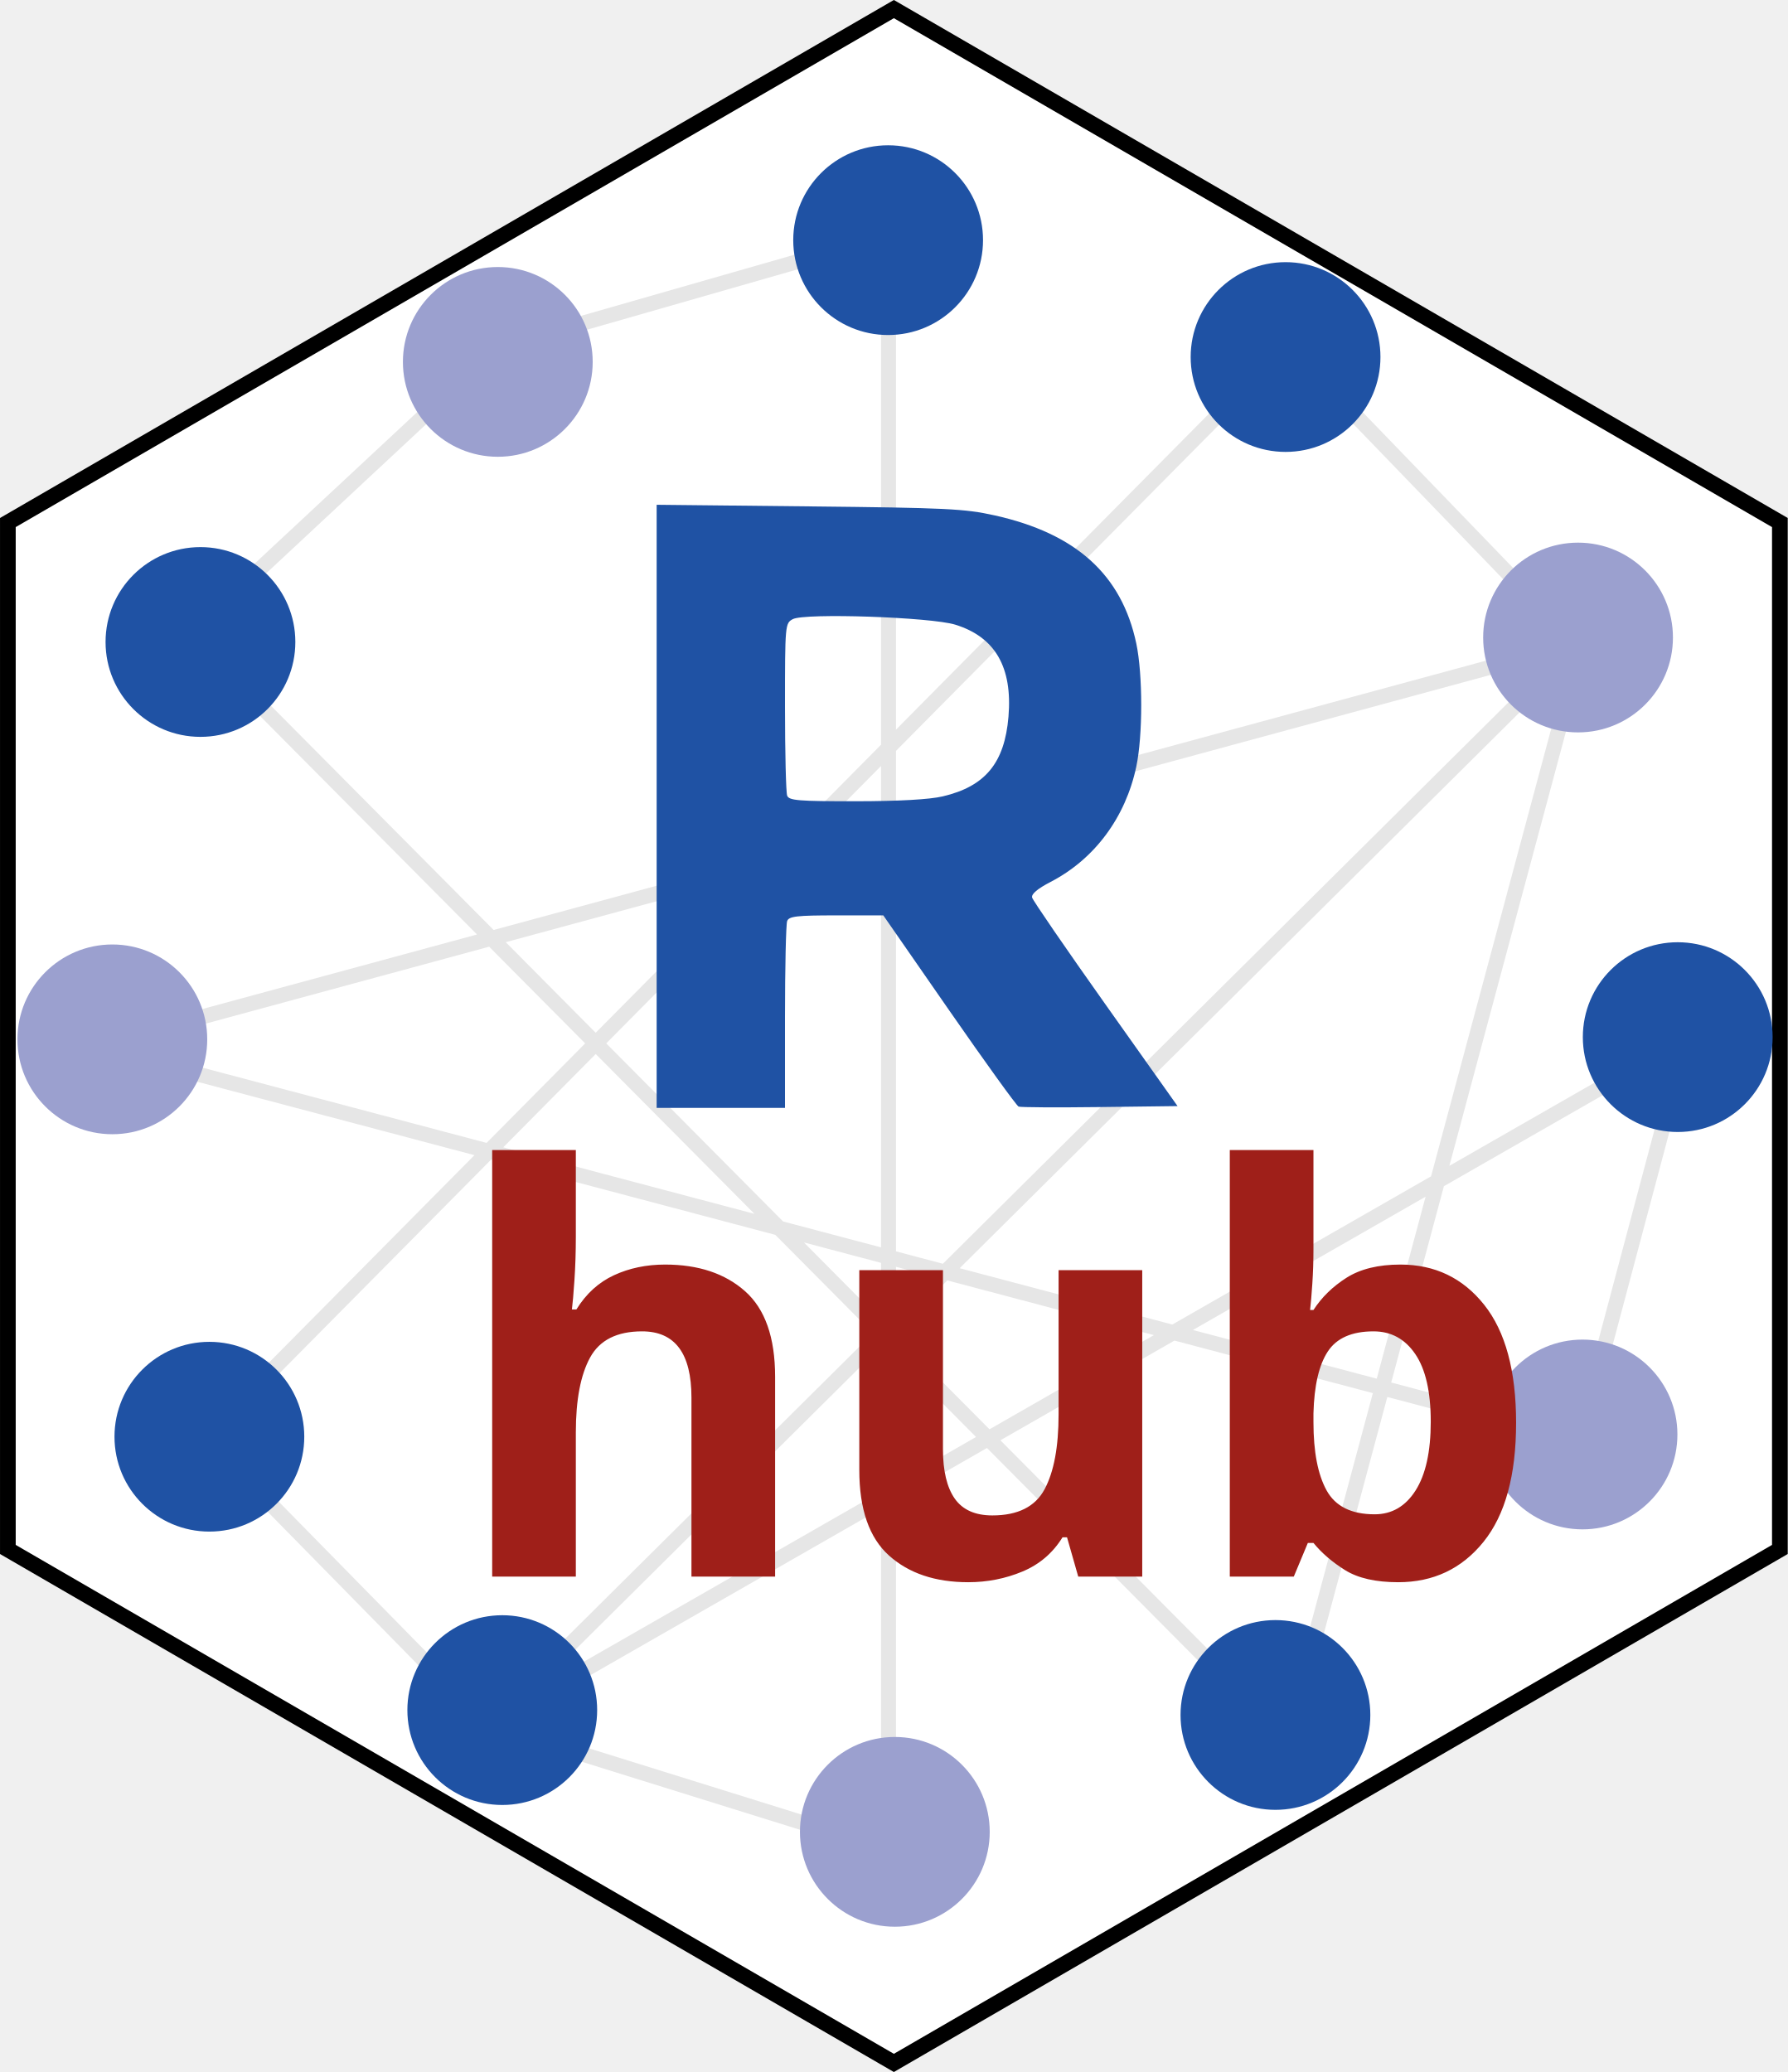
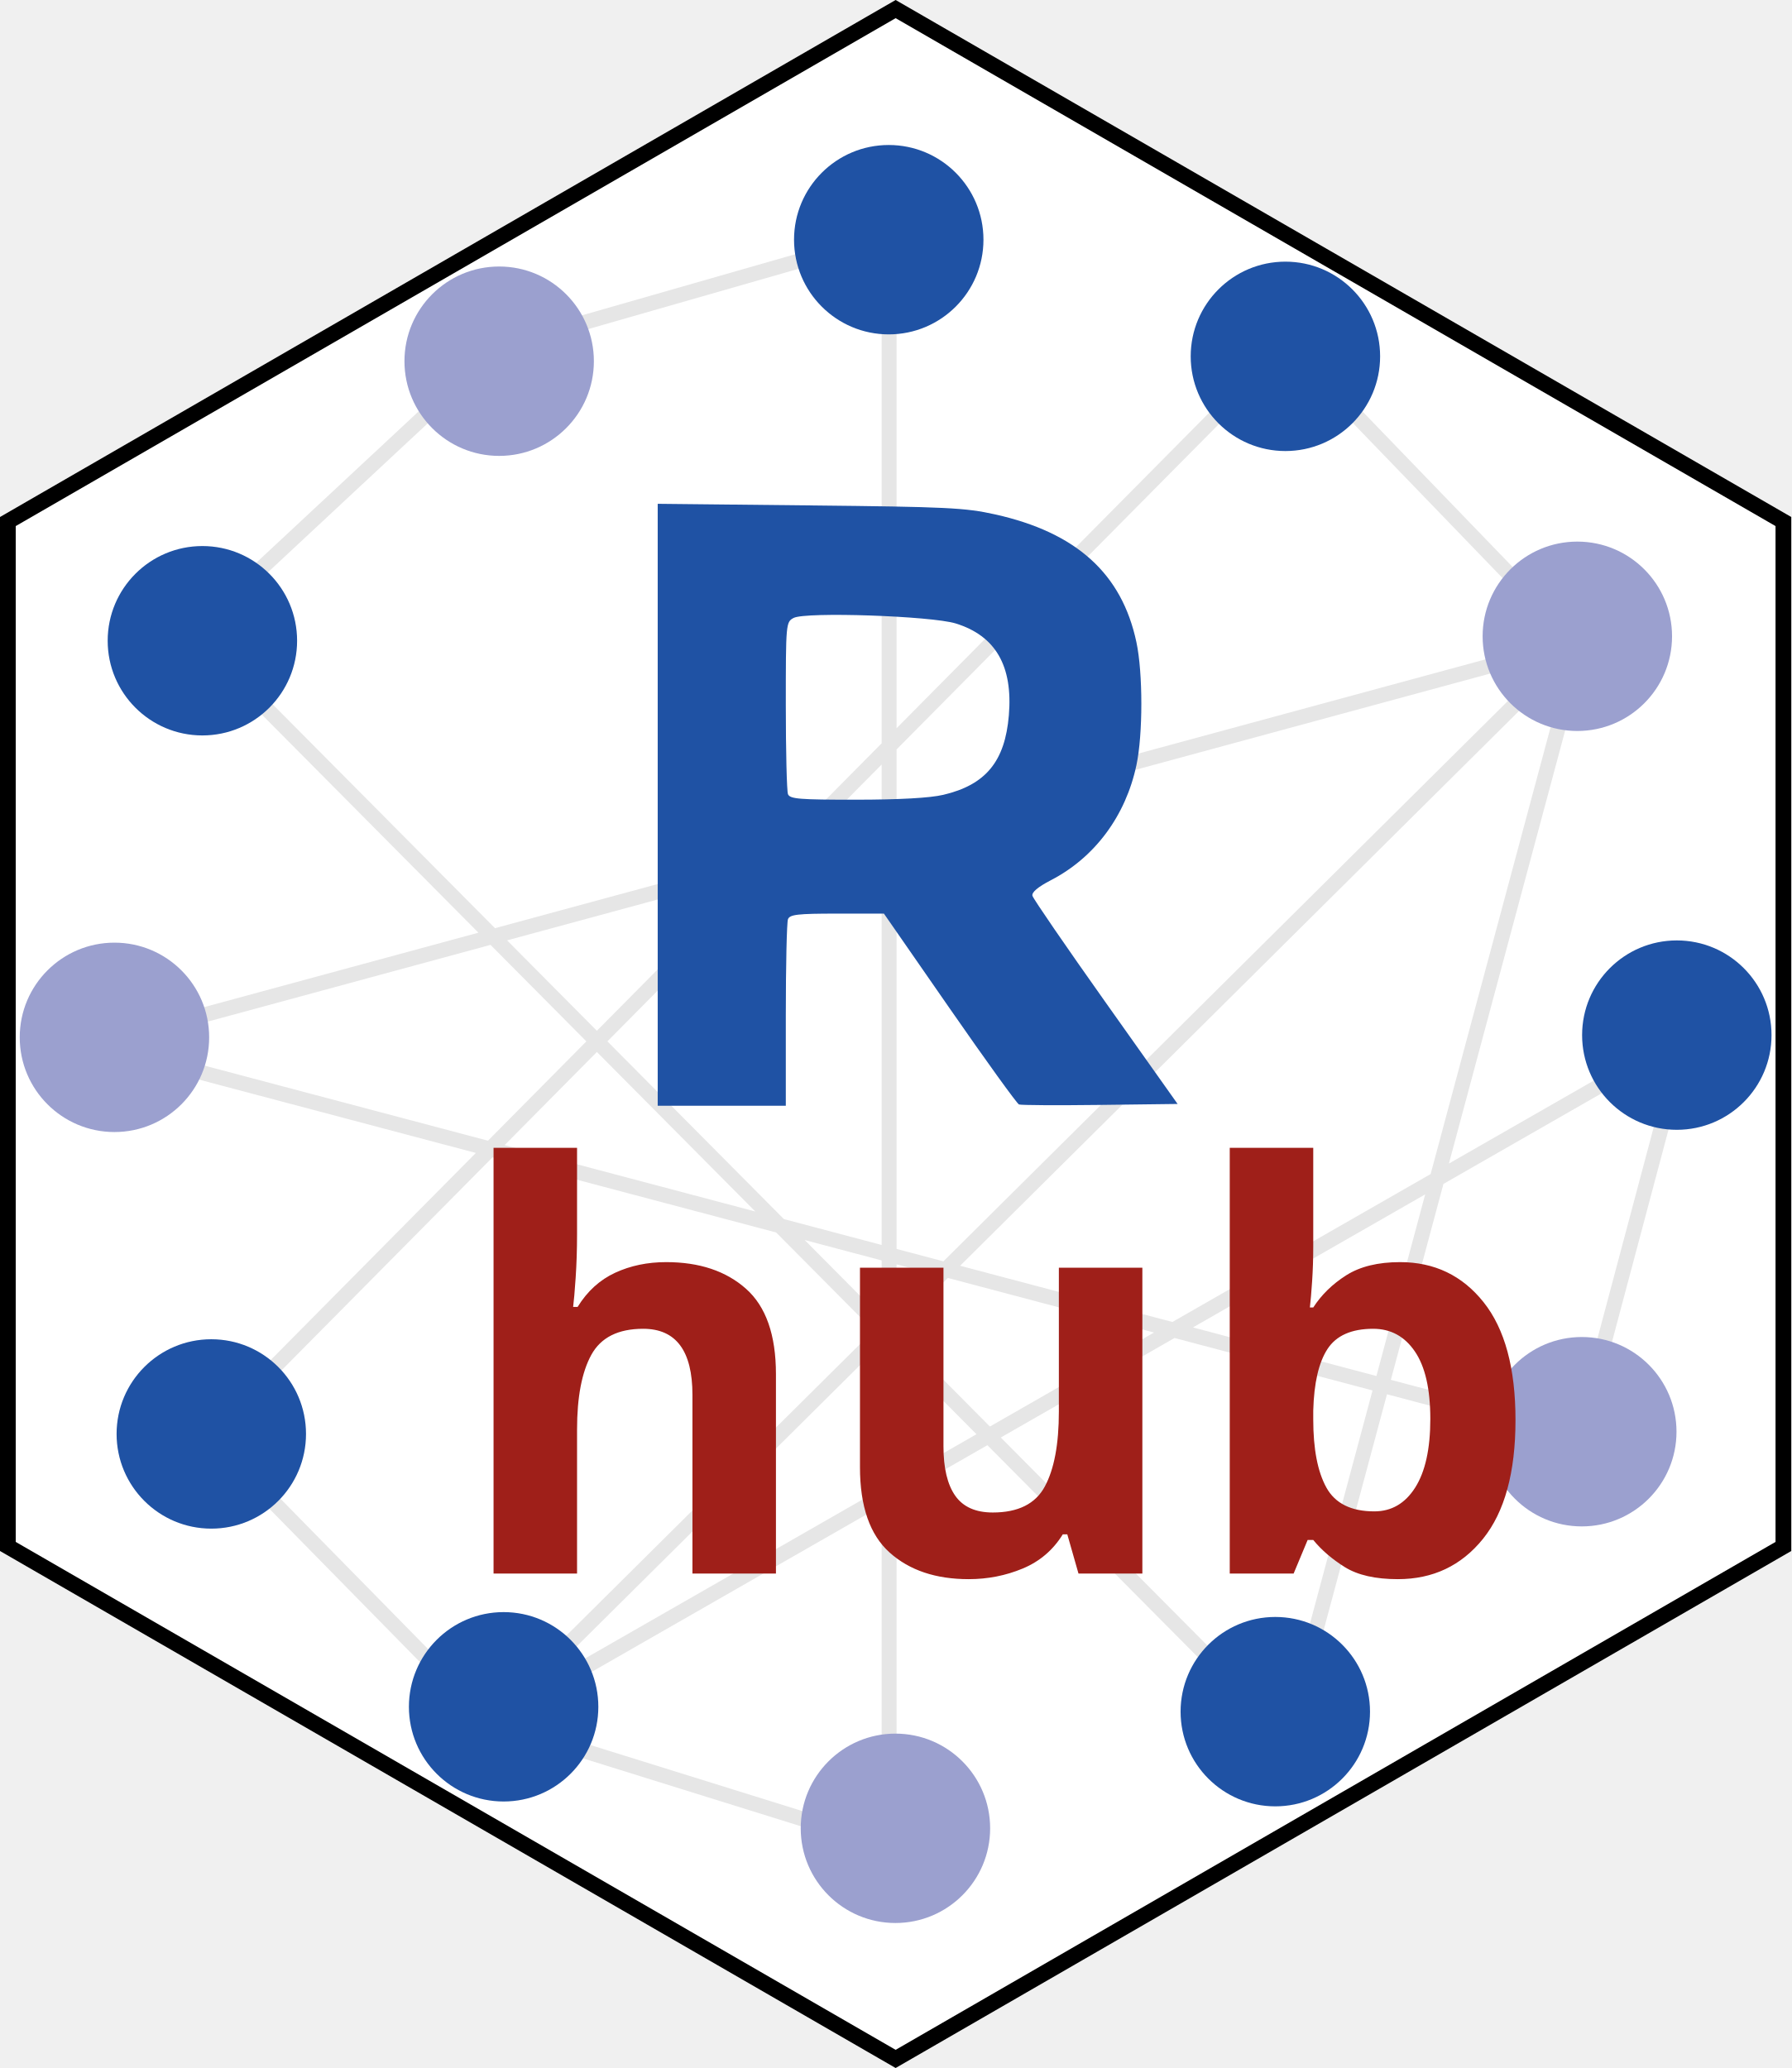
- <svg xmlns="http://www.w3.org/2000/svg" width="735" height="852" viewBox="0 0 735 852" id="svg2" version="1.1">
+ <svg xmlns="http://www.w3.org/2000/svg" width="737.869" height="852" viewBox="0 0 737.869 852" id="svg2" version="1.1">
  <defs id="defs4" />
-   <g id="layer1" transform="translate(-85.69521,644.5187)">
-     <path style="fill:#ffffff;fill-opacity:1;stroke:#000000;stroke-width:6.457;stroke-opacity:1" id="path7016" d="M 453.195,202.23 88.816,-8.144 88.816,-428.893 453.195,-639.268 l 364.379,210.375 10e-6,420.749 z" transform="matrix(0.9996893,0,0,1.003604,0.1408142,0.7875004)" />
-     <g id="g6996" transform="matrix(1.053755,0,0,1.053755,-35.0463,34.48545)">
+   <g id="layer1" transform="translate(281.8048,644.5261)">
+     <path style="fill:#ffffff;fill-opacity:1;stroke:#000000;stroke-width:6.457;stroke-opacity:1" id="path7016" d="M 453.195,202.23 88.816,-8.144 88.816,-428.893 453.195,-639.268 l 364.379,210.375 10e-6,420.749 z" transform="matrix(-1.003609,0,0,1.003588,541.9603,0.7767137)" />
+     <g id="g6996" transform="matrix(1.053755,0,0,1.053755,-401.5889,34.47811)">
      <path id="path6088" d="M 150.913,-236.028 731.884,-393.734 616.911,34.617 188.559,-396.787 308.62,-508.708 l 152.619,-43.751 0,629.809 L 304.55,28.512 194.664,-83.408 616.911,-509.725 729.849,-392.717 305.567,28.512 772.583,-239.08 730.867,-82.391 Z" style="fill:none;fill-rule:evenodd;stroke:#e6e6e6;stroke-width:5.839px;stroke-linecap:butt;stroke-linejoin:miter;stroke-opacity:1" />
      <circle cx="192.79" cy="-393.851" r="37.023" id="path4366" style="fill:#1f52a4;fill-opacity:1;stroke:none;stroke-opacity:1" />
      <circle style="fill:#9ba0cf;fill-opacity:1;stroke:none;stroke-opacity:1" id="circle4368" r="37.023" cy="-238.791" cx="158.412" />
      <circle cx="308.805" cy="-503.146" r="37.023" id="circle4370" style="fill:#9ba0cf;fill-opacity:1;stroke:none;stroke-opacity:1" />
      <circle style="fill:#9ba0cf;fill-opacity:1;stroke:none;stroke-opacity:1" id="circle4372" r="37.023" cy="-395.593" cx="730.274" />
      <circle cx="732.016" cy="-84.602" r="37.023" id="circle4374" style="fill:#9ba0cf;fill-opacity:1;stroke:none;stroke-opacity:1" />
      <circle style="fill:#9ba0cf;fill-opacity:1;stroke:none;stroke-opacity:1" id="circle4376" r="37.023" cy="70.458" cx="463.71" />
      <circle style="fill:#1f52a4;fill-opacity:1;stroke:none;stroke-opacity:1" id="circle4378" r="37.023" cy="-550.654" cx="461.096" />
      <circle cx="616.157" cy="-505.044" r="37.023" id="circle4380" style="fill:#1f52a4;fill-opacity:1;stroke:none;stroke-opacity:1" />
      <circle style="fill:#1f52a4;fill-opacity:1;stroke:none;stroke-opacity:1" id="circle4382" r="37.023" cy="-239.662" cx="769.163" />
      <circle cx="612.205" cy="24.848" r="37.023" id="circle4384" style="fill:#1f52a4;fill-opacity:1;stroke:none;stroke-opacity:1" />
      <circle style="fill:#1f52a4;fill-opacity:1;stroke:none;stroke-opacity:1" id="circle4386" r="37.023" cy="22.95" cx="310.547" />
      <circle cx="196.274" cy="-83.731" r="37.023" id="circle4388" style="fill:#1f52a4;fill-opacity:1;stroke:none;stroke-opacity:1" />
      <g id="g4151" transform="translate(0,0.1942051)">
        <path id="path4267" style="fill:#1f52a4" d="m 482.416,-333.802 c 16.586,-3.903 24.12,-13.036 25.632,-31.075 1.619,-19.314 -5.183,-31.091 -20.749,-35.921 -9.531,-2.958 -58.777,-4.634 -63.403,-2.158 -2.991,1.601 -3.039,2.134 -3.039,34.153 0,17.89 0.38,33.517 0.844,34.727 0.729,1.899 4.4,2.197 26.778,2.179 16.867,-0.014 28.731,-0.68 33.937,-1.905 z m -111.636,3.887 0,-117.669 59.467,0.627 c 53.674,0.566 60.729,0.908 72.42,3.513 31.805,7.085 49.565,23.154 55.251,49.988 2.559,12.076 2.561,35.961 0.005,48.029 -4.207,19.853 -16.267,36.097 -33.392,44.979 -5.153,2.673 -7.616,4.753 -7.258,6.132 0.298,1.148 13.186,19.927 28.641,41.731 l 28.1,39.645 -30.293,0.376 c -16.661,0.207 -30.934,0.126 -31.717,-0.179 -0.783,-0.305 -12.982,-17.219 -27.108,-37.586 l -25.685,-37.032 -18.333,0 c -15.434,0 -18.466,0.348 -19.177,2.2 -0.464,1.21 -0.844,18.111 -0.844,37.558 l 0,35.358 -25.039,0 -25.039,0 0,-117.669 z" />
-         <text xml:space="preserve" style="font-style:normal;font-variant:normal;font-weight:bold;font-stretch:normal;font-size:219.018px;line-height:125%;font-family:Nevis;-inkscape-font-specification:'Nevis Bold';letter-spacing:0px;word-spacing:0px;fill:#9f1f19;fill-opacity:1;stroke:none;stroke-width:1px;stroke-linecap:butt;stroke-linejoin:miter;stroke-opacity:1;" x="289.533" y="-29.334" id="text6090">
+         <text xml:space="preserve" style="font-style:normal;font-variant:normal;font-weight:bold;font-stretch:normal;font-size:219.018px;line-height:125%;font-family:Nevis;-inkscape-font-specification:'Nevis Bold';letter-spacing:0px;word-spacing:0px;fill:#9f1f19;fill-opacity:1;stroke:none;stroke-width:1px;stroke-linecap:butt;stroke-linejoin:miter;stroke-opacity:1" x="289.533" y="-29.334" id="text6090">
          <tspan id="tspan6092" x="289.533" y="-29.334">hub</tspan>
        </text>
      </g>
    </g>
  </g>
</svg>
